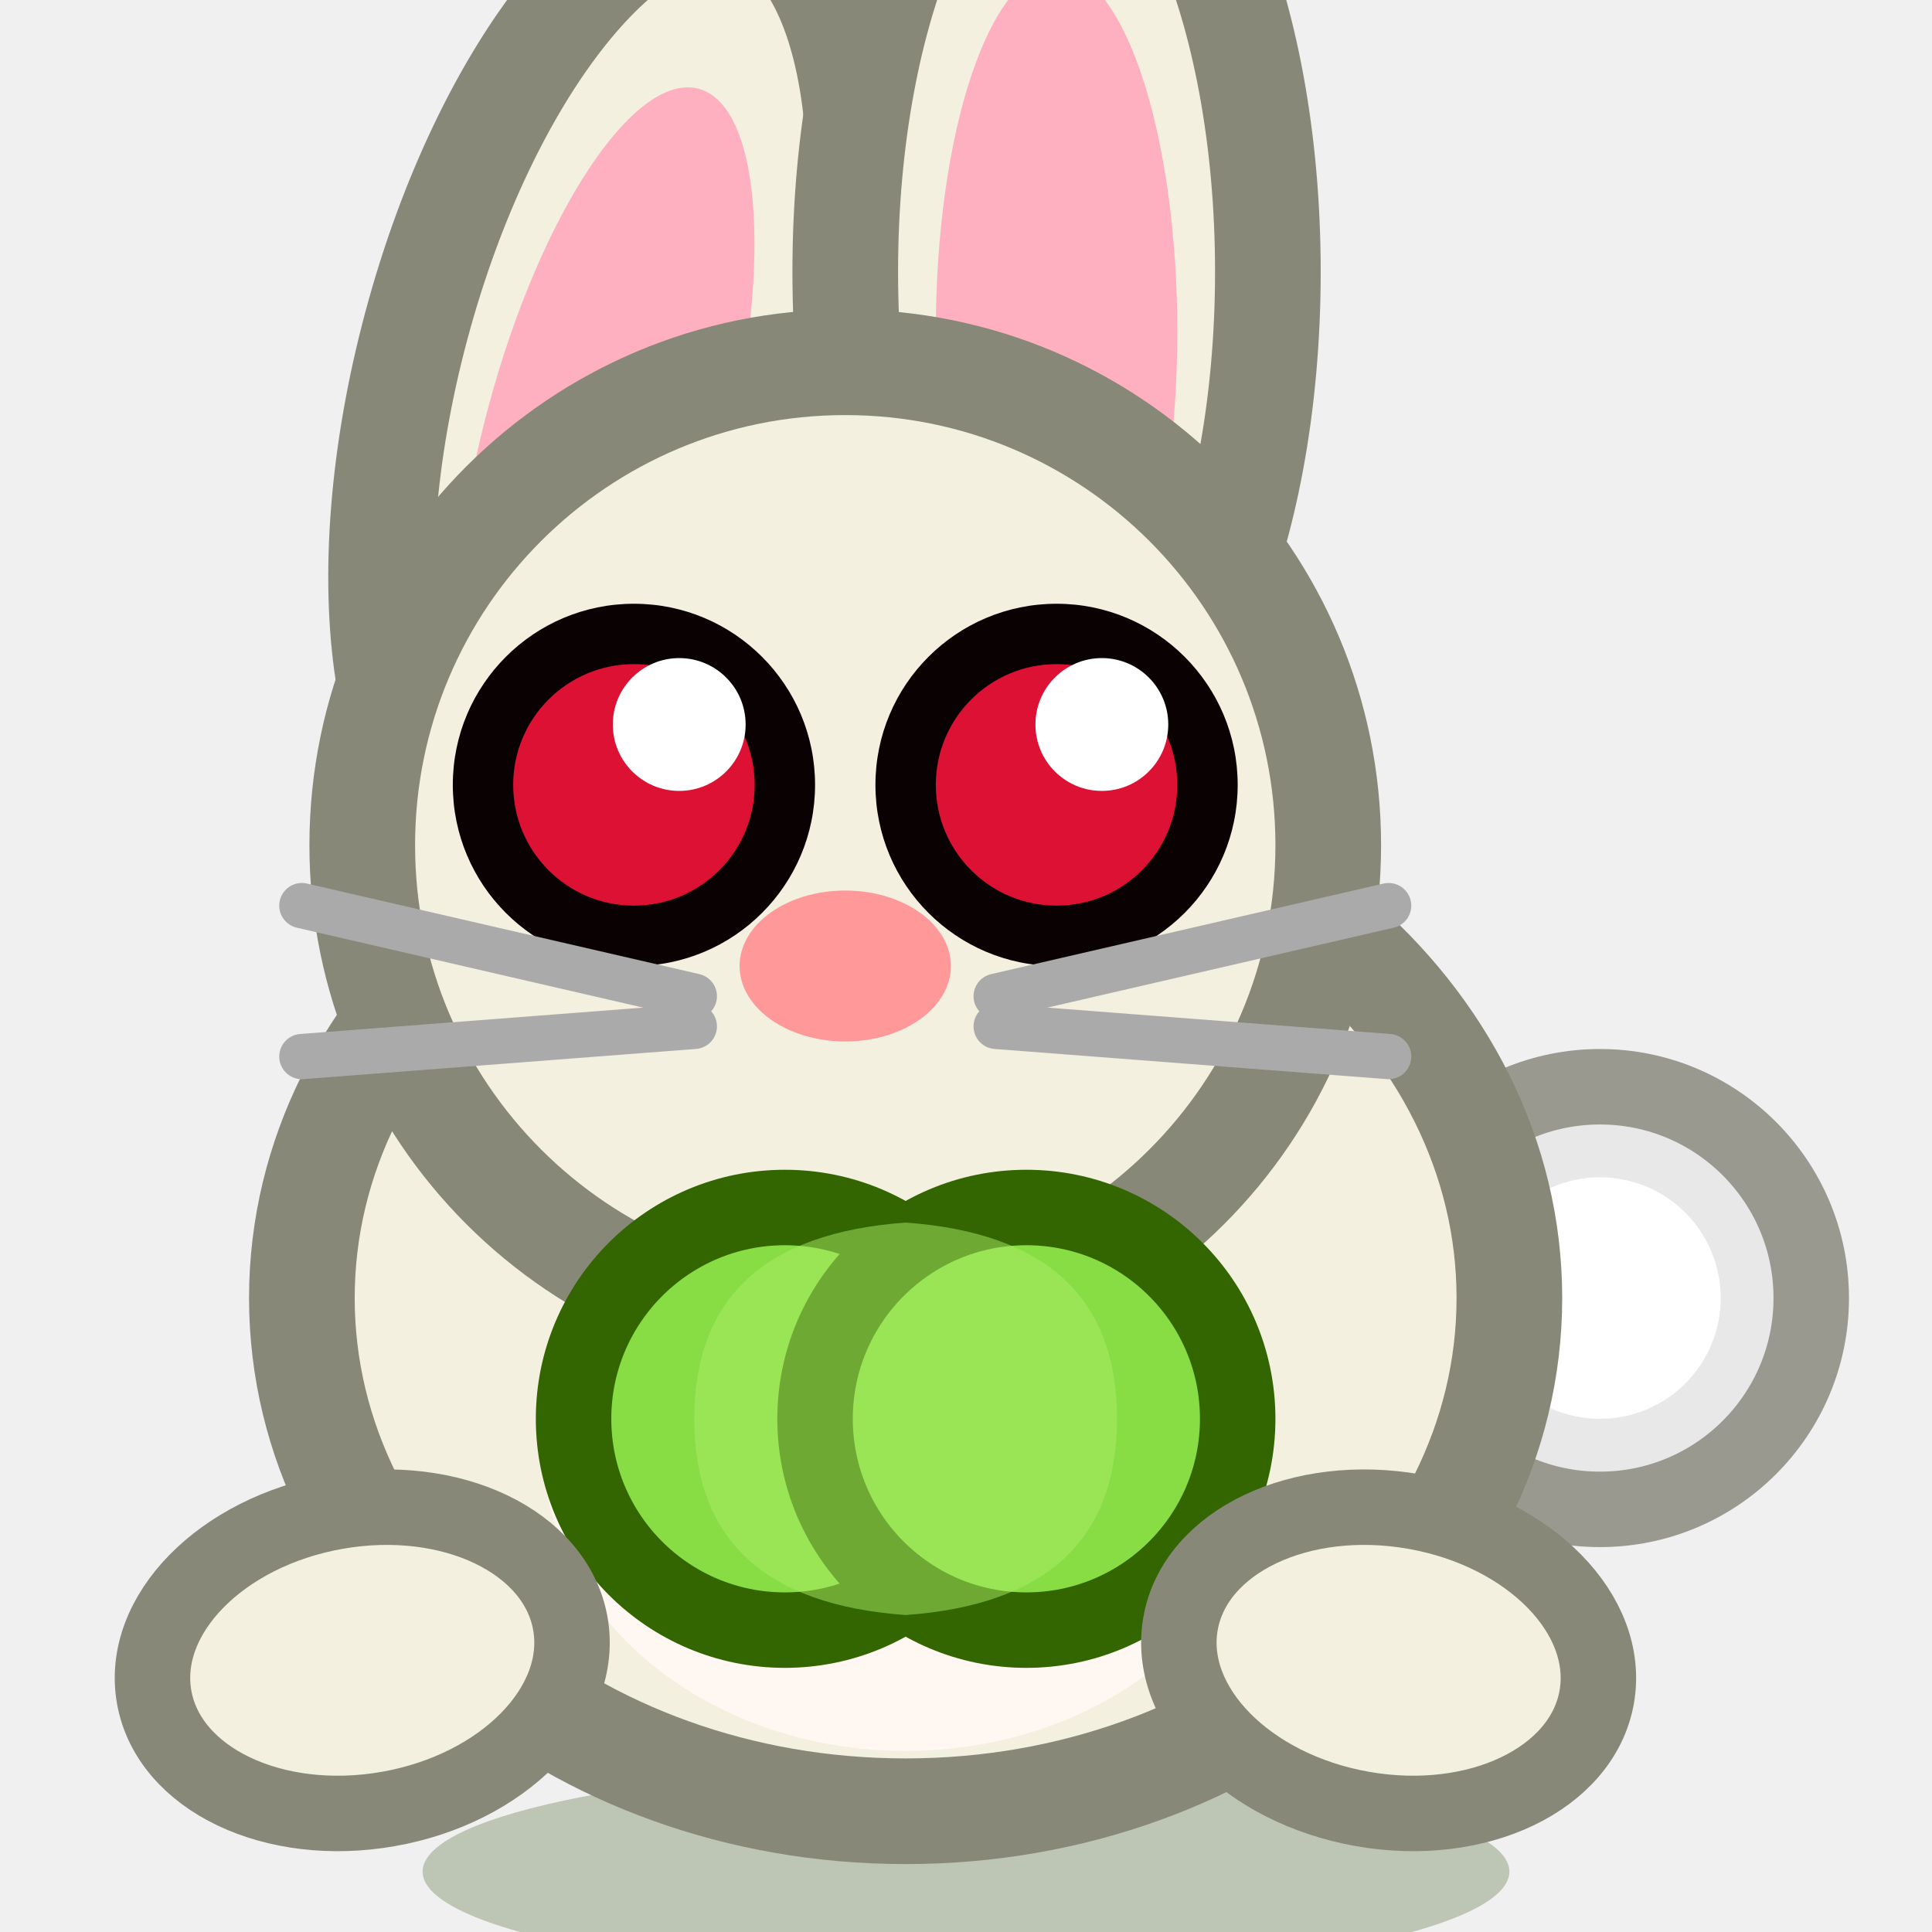
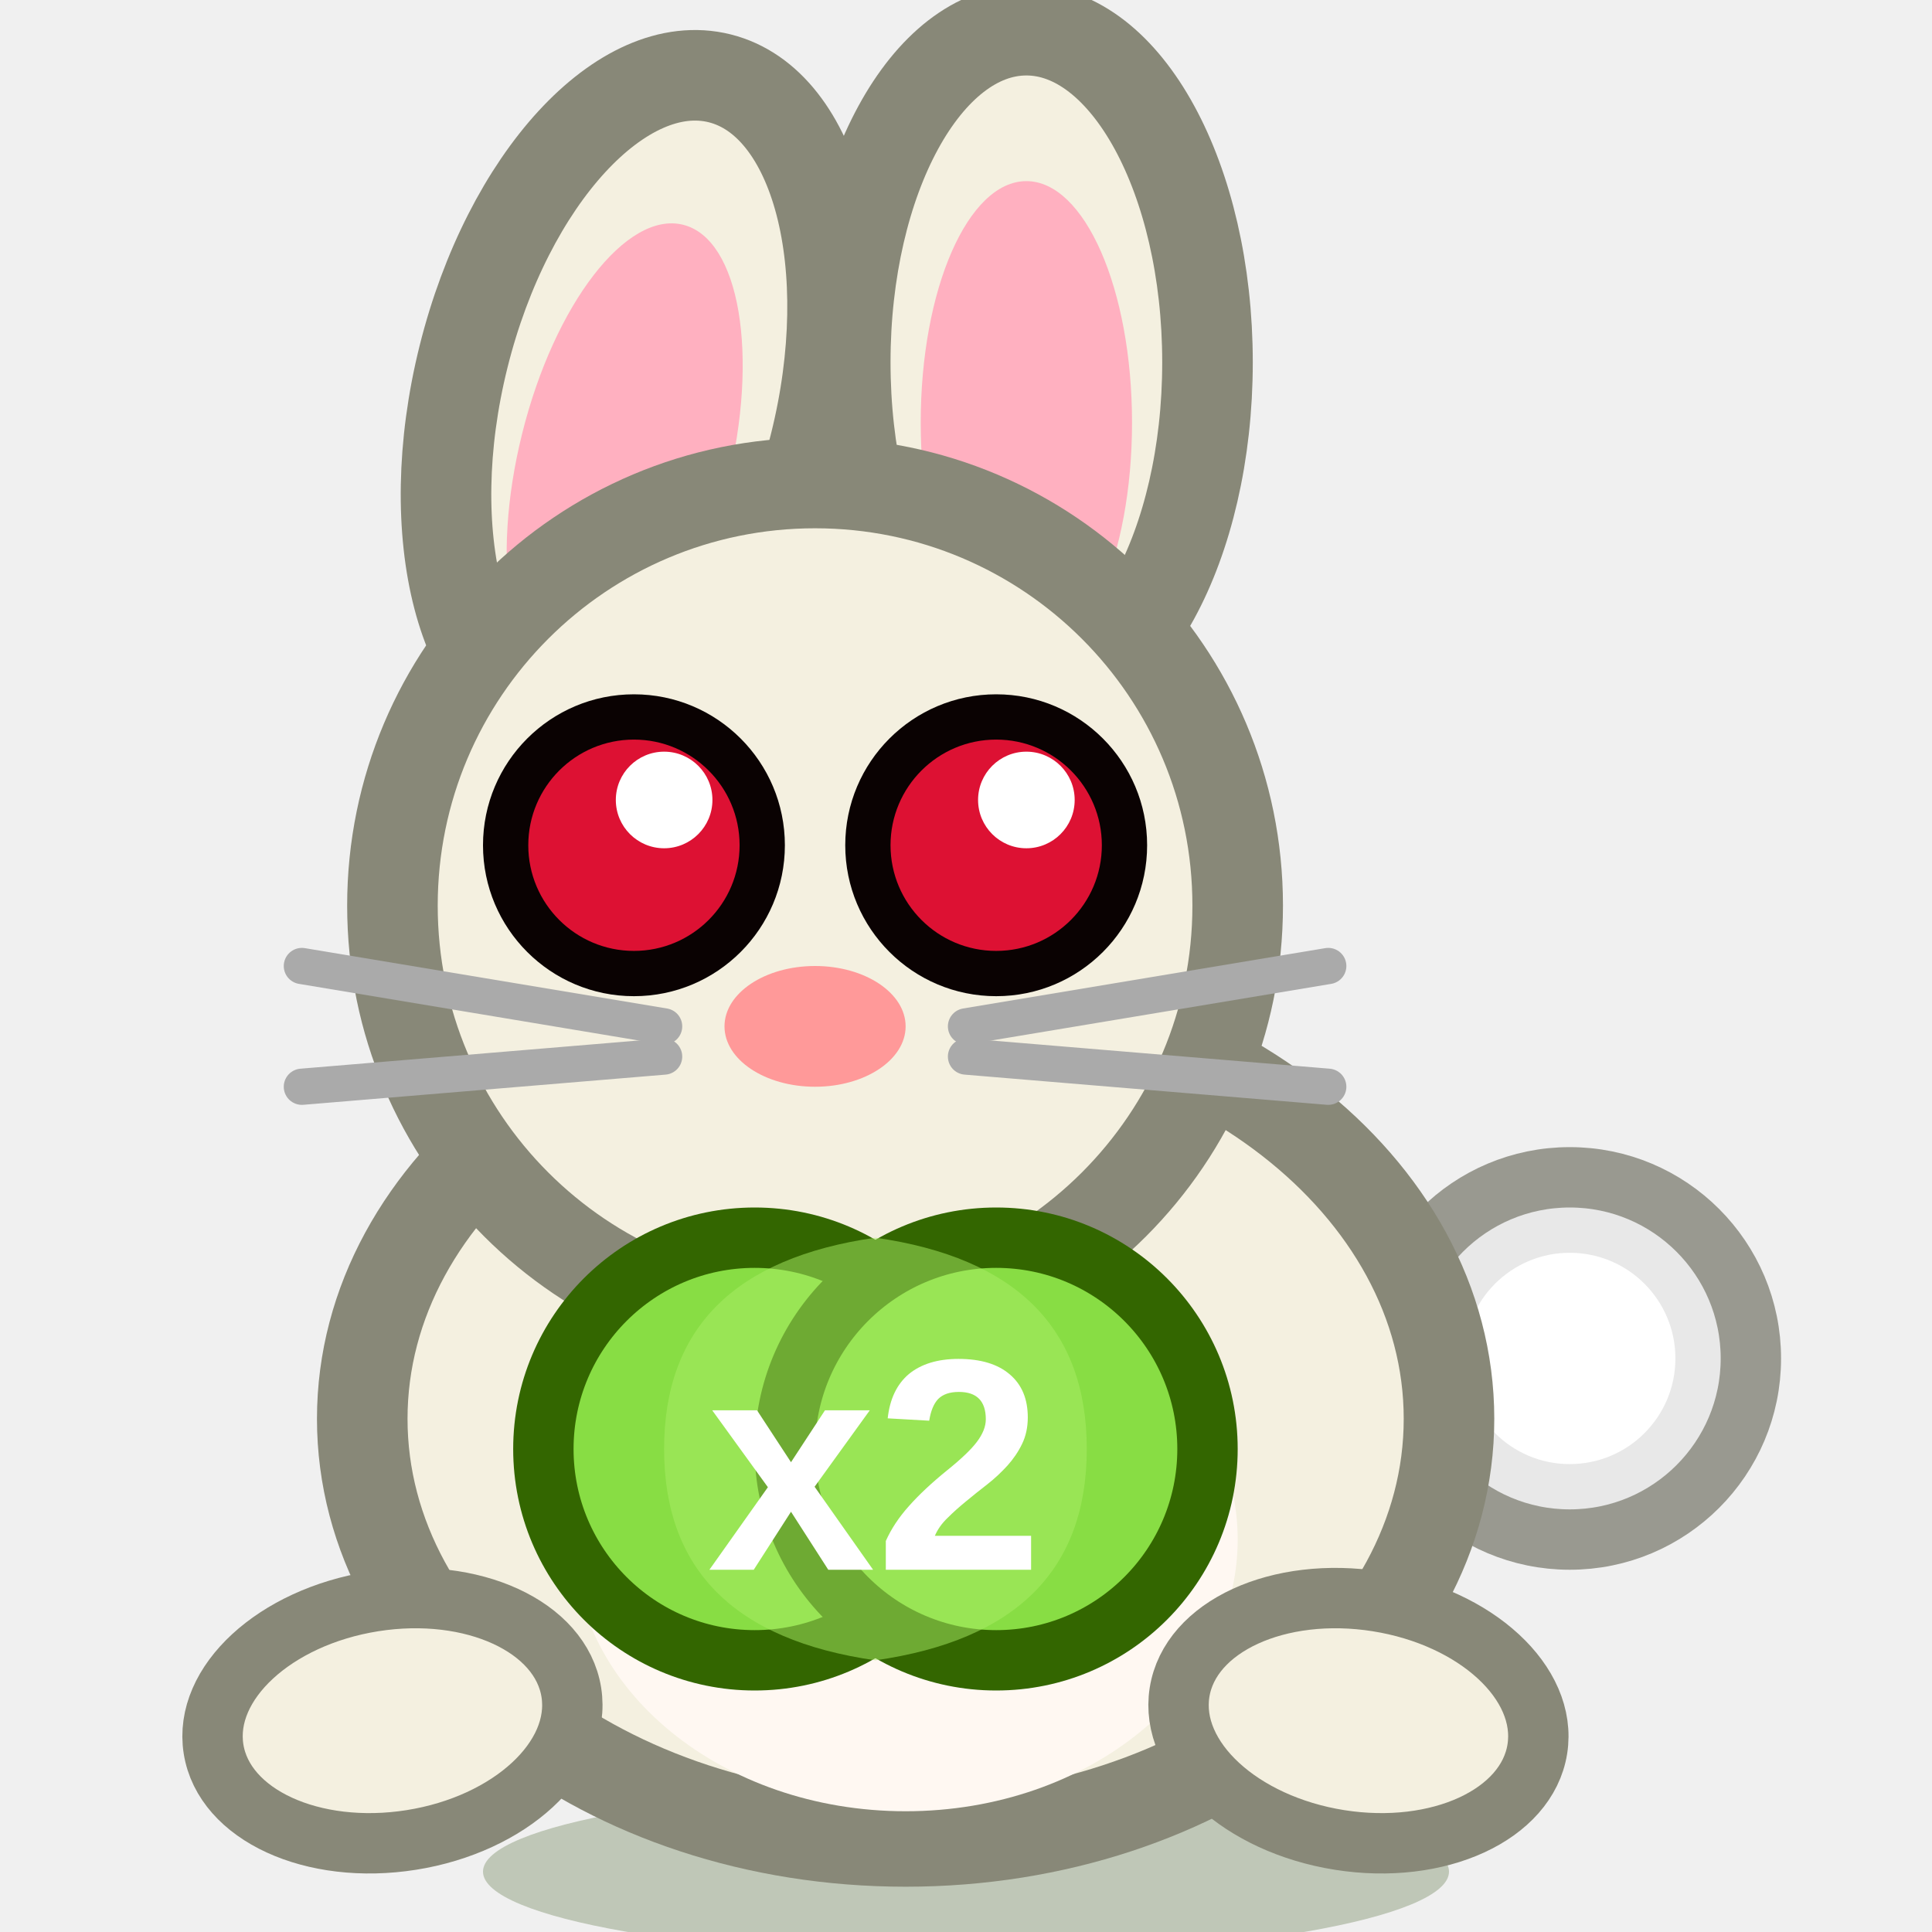
<svg xmlns="http://www.w3.org/2000/svg" viewBox="0 0 64 64">
-   <ellipse cx="32" cy="62" rx="18" ry="3.5" fill="#224400" opacity="0.25" />
-   <circle cx="53" cy="43" r="7" fill="#E8E8E8" stroke="#999990" stroke-width="2.5" />
-   <circle cx="53" cy="43" r="4" fill="white" />
-   <ellipse cx="30" cy="43" rx="20" ry="17" fill="#F4F0E0" stroke="#888878" stroke-width="3.5" />
-   <ellipse cx="30" cy="48" rx="12" ry="10" fill="#FFF8F2" />
-   <ellipse cx="18" cy="12" rx="7" ry="16" fill="#F4F0E0" stroke="#888878" stroke-width="3.5" transform="rotate(15 17 22)" />
-   <ellipse cx="18" cy="14" rx="4" ry="12" fill="#FFB0C0" transform="rotate(15 17 22)" />
-   <ellipse cx="35" cy="9" rx="7" ry="16" fill="#F4F0E0" stroke="#888878" stroke-width="3.5" />
-   <ellipse cx="35" cy="11" rx="4" ry="12" fill="#FFB0C0" />
-   <circle cx="28" cy="28" r="16" fill="#F4F0E0" stroke="#888878" stroke-width="3.5" />
-   <circle cx="21" cy="26" r="6" fill="#0A0202" />
-   <circle cx="35" cy="26" r="6" fill="#0A0202" />
-   <circle cx="21" cy="26" r="4" fill="#DD1133" />
-   <circle cx="35" cy="26" r="4" fill="#DD1133" />
-   <circle cx="22.5" cy="24" r="2.2" fill="white" />
-   <circle cx="36.5" cy="24" r="2.2" fill="white" />
-   <ellipse cx="28" cy="32" rx="3.5" ry="2.5" fill="#FF9999" />
-   <line x1="10" y1="30" x2="23" y2="33" stroke="#AAAAAA" stroke-width="1.5" stroke-linecap="round" />
-   <line x1="10" y1="35" x2="23" y2="34" stroke="#AAAAAA" stroke-width="1.5" stroke-linecap="round" />
-   <line x1="46" y1="30" x2="33" y2="33" stroke="#AAAAAA" stroke-width="1.5" stroke-linecap="round" />
-   <line x1="46" y1="35" x2="33" y2="34" stroke="#AAAAAA" stroke-width="1.5" stroke-linecap="round" />
-   <circle cx="26" cy="47" r="7" fill="#88DD44" stroke="#336600" stroke-width="2.5" />
-   <circle cx="34" cy="47" r="7" fill="#88DD44" stroke="#336600" stroke-width="2.5" />
-   <path d="M30,40.5 Q37,41 37,47 Q37,53 30,53.5 Q23,53 23,47 Q23,41 30,40.5 Z" fill="#AAEE66" opacity="0.5" />
-   <ellipse cx="12" cy="55" rx="7" ry="5" fill="#F4F0E0" stroke="#888878" stroke-width="2.5" transform="rotate(-10 12 55)" />
-   <ellipse cx="46" cy="55" rx="7" ry="5" fill="#F4F0E0" stroke="#888878" stroke-width="2.5" transform="rotate(10 46 55)" />
+   <ellipse cx="32" cy="62" rx="16" ry="2.8" fill="#224400" opacity="0.24" />
+   <circle cx="52" cy="45" r="6" fill="#E8E8E8" stroke="#999990" stroke-width="2" />
+   <circle cx="52" cy="45" r="3.5" fill="white" />
+   <ellipse cx="30" cy="47" rx="18" ry="14" fill="#F4F0E0" stroke="#888878" stroke-width="3" />
+   <ellipse cx="30" cy="51" rx="11" ry="9" fill="#FFF8F2" />
+   <ellipse cx="19" cy="13" rx="6" ry="11" fill="#F4F0E0" stroke="#888878" stroke-width="3" transform="rotate(14 19 22)" />
+   <ellipse cx="19" cy="15" rx="3.5" ry="8" fill="#FFB0C0" transform="rotate(14 19 22)" />
+   <ellipse cx="34" cy="12" rx="6" ry="11" fill="#F4F0E0" stroke="#888878" stroke-width="3" />
+   <ellipse cx="34" cy="14" rx="3.5" ry="8" fill="#FFB0C0" />
+   <circle cx="27" cy="30" r="14" fill="#F4F0E0" stroke="#888878" stroke-width="3" />
+   <circle cx="21" cy="28" r="5" fill="#0A0202" />
+   <circle cx="33" cy="28" r="5" fill="#0A0202" />
+   <circle cx="21" cy="28" r="3.5" fill="#DD1133" />
+   <circle cx="33" cy="28" r="3.5" fill="#DD1133" />
+   <circle cx="22" cy="26.5" r="1.6" fill="white" />
+   <circle cx="34" cy="26.5" r="1.6" fill="white" />
+   <ellipse cx="27" cy="34" rx="3" ry="2" fill="#FF9999" />
+   <line x1="10" y1="32" x2="22" y2="34" stroke="#AAAAAA" stroke-width="1.2" stroke-linecap="round" />
+   <line x1="10" y1="36" x2="22" y2="35" stroke="#AAAAAA" stroke-width="1.2" stroke-linecap="round" />
+   <line x1="44" y1="32" x2="32" y2="34" stroke="#AAAAAA" stroke-width="1.2" stroke-linecap="round" />
+   <line x1="44" y1="36" x2="32" y2="35" stroke="#AAAAAA" stroke-width="1.2" stroke-linecap="round" />
+   <circle cx="25" cy="48" r="7" fill="#88DD44" stroke="#336600" stroke-width="2" />
+   <circle cx="33" cy="48" r="7" fill="#88DD44" stroke="#336600" stroke-width="2" />
+   <path d="M29,41 Q36,42 36,48 Q36,54 29,55 Q22,54 22,48 Q22,42 29,41 Z" fill="#AAEE66" opacity="0.5" />
+   <text x="29" y="52" font-size="10" font-weight="bold" fill="white" text-anchor="middle" font-family="Arial">x2</text>
+   <ellipse cx="13" cy="57" rx="6" ry="4" fill="#F4F0E0" stroke="#888878" stroke-width="2" transform="rotate(-9 13 57)" />
+   <ellipse cx="45" cy="57" rx="6" ry="4" fill="#F4F0E0" stroke="#888878" stroke-width="2" transform="rotate(9 45 57)" />
</svg>
